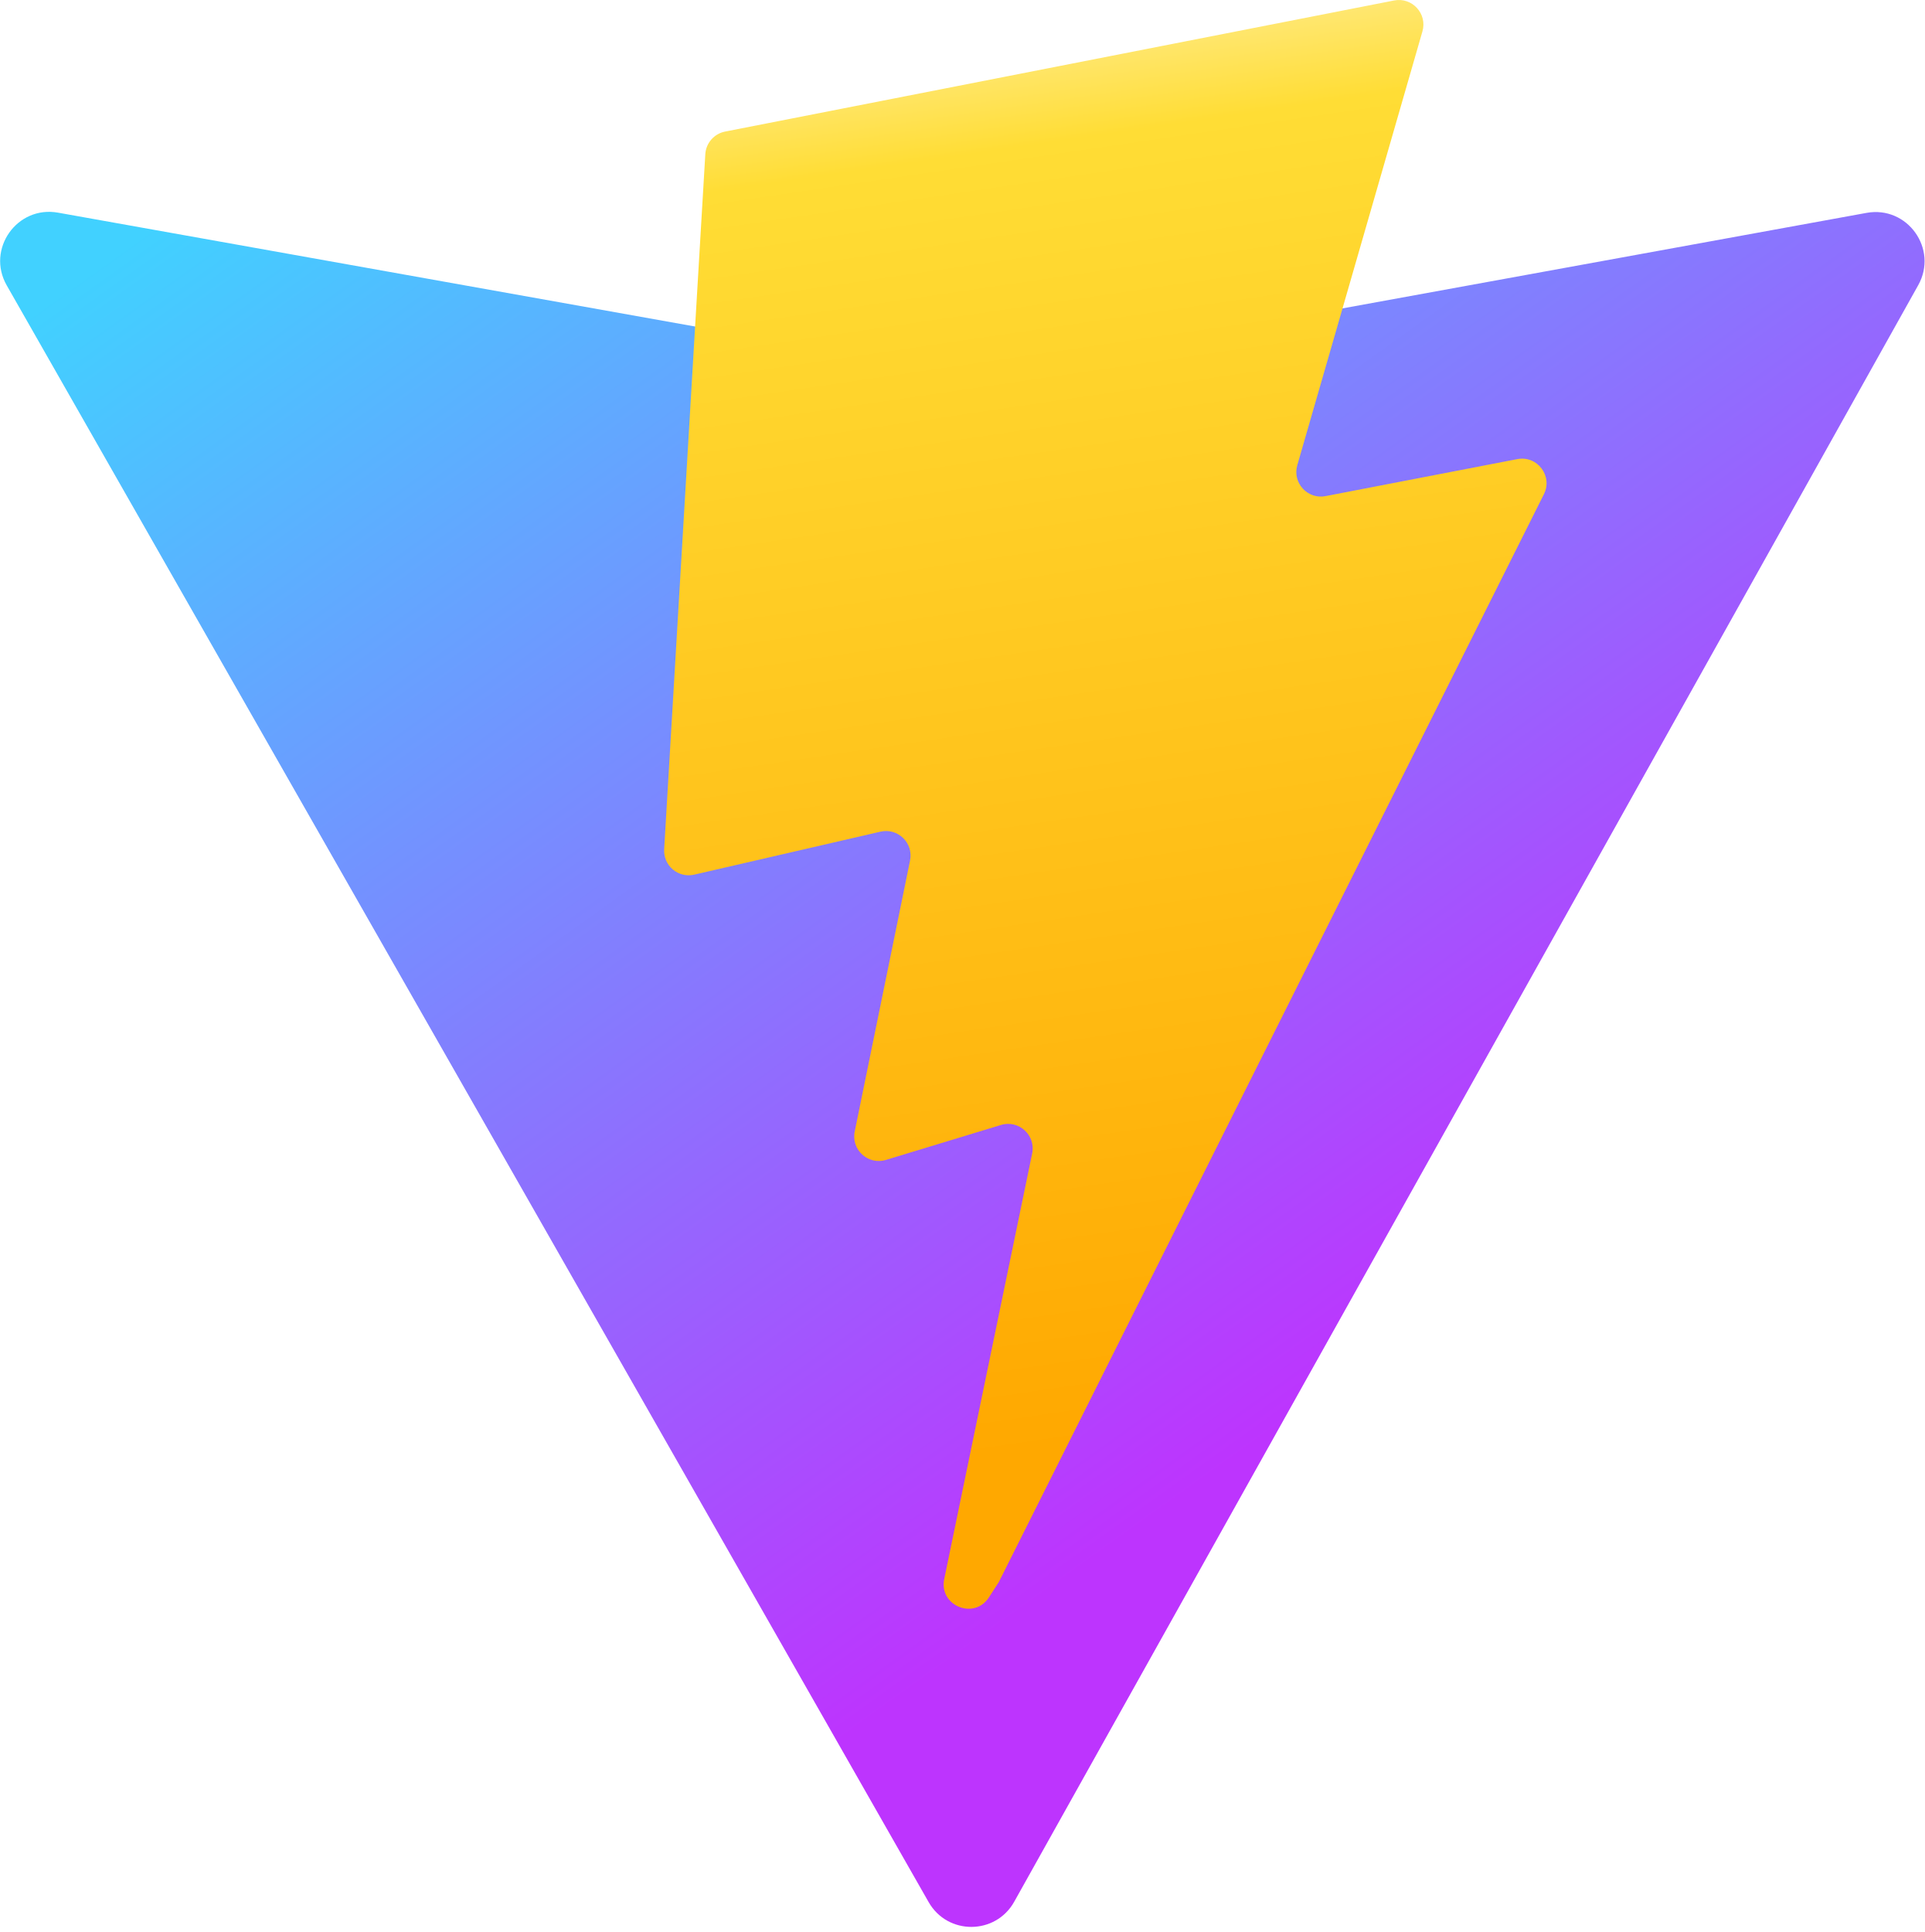
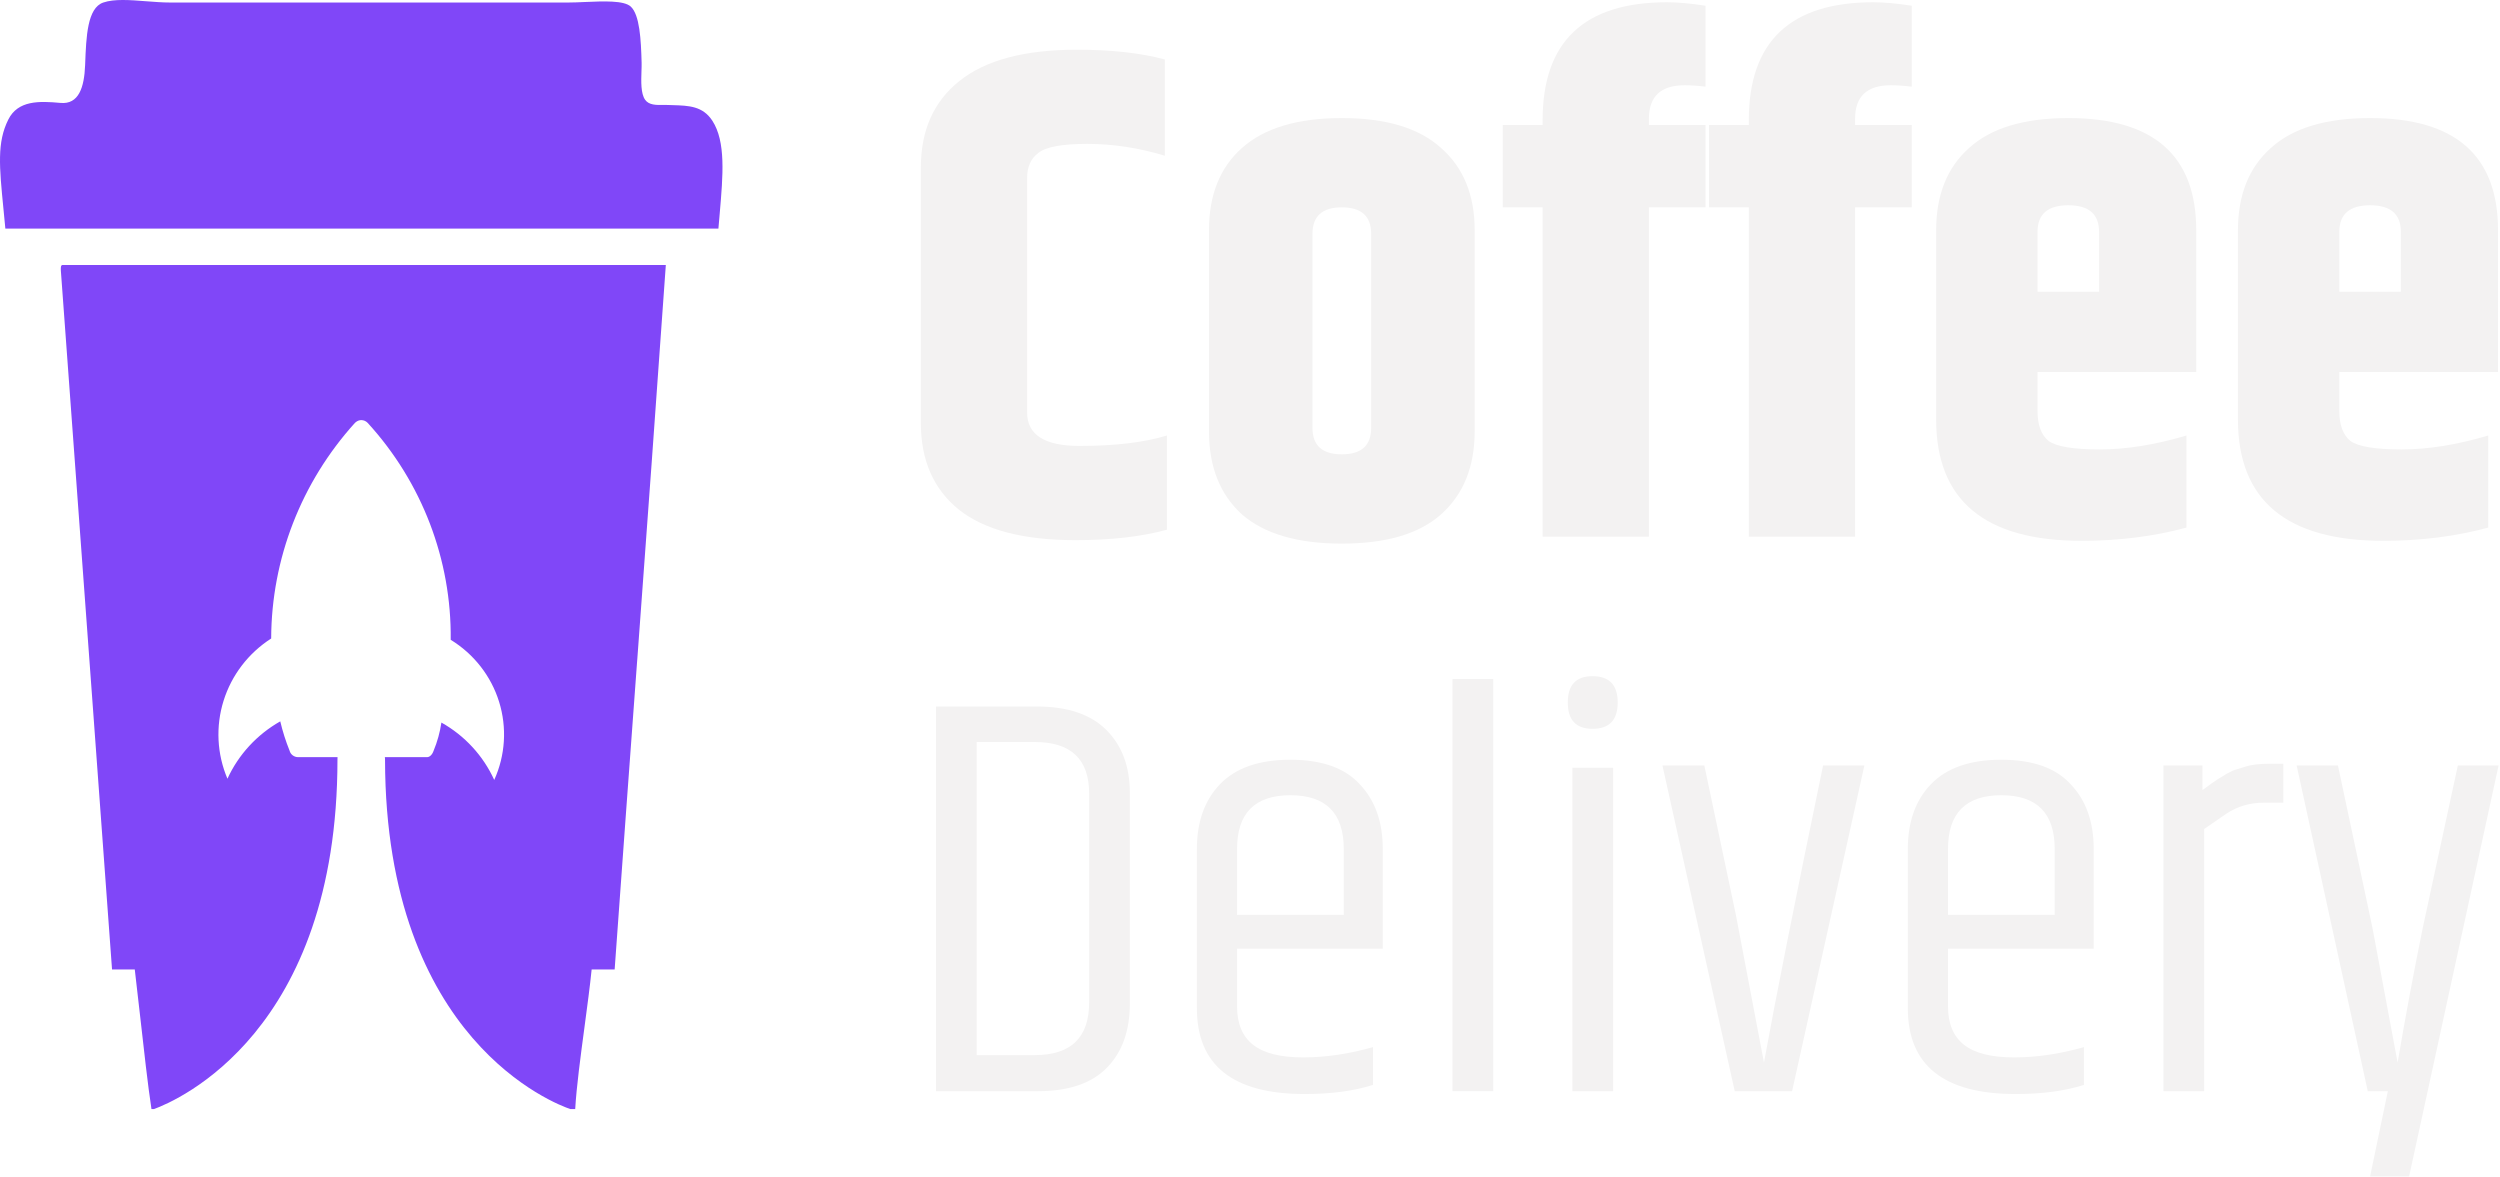
- <svg xmlns="http://www.w3.org/2000/svg" aria-hidden="true" role="img" class="iconify iconify--logos" width="31.88" height="32" preserveAspectRatio="xMidYMid meet" viewBox="0 0 256 257">
-   <defs>
-     <linearGradient id="IconifyId1813088fe1fbc01fb466" x1="-.828%" x2="57.636%" y1="7.652%" y2="78.411%">
-       <stop offset="0%" stop-color="#41D1FF" />
-       <stop offset="100%" stop-color="#BD34FE" />
-     </linearGradient>
-     <linearGradient id="IconifyId1813088fe1fbc01fb467" x1="43.376%" x2="50.316%" y1="2.242%" y2="89.03%">
-       <stop offset="0%" stop-color="#FFEA83" />
-       <stop offset="8.333%" stop-color="#FFDD35" />
-       <stop offset="100%" stop-color="#FFA800" />
-     </linearGradient>
-   </defs>
-   <path fill="url(#IconifyId1813088fe1fbc01fb466)" d="M255.153 37.938L134.897 252.976c-2.483 4.44-8.862 4.466-11.382.048L.875 37.958c-2.746-4.814 1.371-10.646 6.827-9.67l120.385 21.517a6.537 6.537 0 0 0 2.322-.004l117.867-21.483c5.438-.991 9.574 4.796 6.877 9.62Z" />
-   <path fill="url(#IconifyId1813088fe1fbc01fb467)" d="M185.432.063L96.44 17.501a3.268 3.268 0 0 0-2.634 3.014l-5.474 92.456a3.268 3.268 0 0 0 3.997 3.378l24.777-5.718c2.318-.535 4.413 1.507 3.936 3.838l-7.361 36.047c-.495 2.426 1.782 4.5 4.151 3.78l15.304-4.649c2.372-.72 4.652 1.36 4.15 3.788l-11.698 56.621c-.732 3.542 3.979 5.473 5.943 2.437l1.313-2.028l72.516-144.72c1.215-2.423-.88-5.186-3.54-4.672l-25.505 4.922c-2.396.462-4.435-1.77-3.759-4.114l16.646-57.705c.677-2.35-1.37-4.583-3.769-4.113Z" />
+ <svg xmlns="http://www.w3.org/2000/svg" width="85" height="40" viewBox="0 0 85 40" fill="none">
+   <path d="M24.218 4.102C23.893 3.606 23.419 3.591 22.88 3.575C22.818 3.573 22.756 3.572 22.694 3.569C22.646 3.567 22.593 3.568 22.538 3.568C22.319 3.572 22.063 3.576 21.934 3.392C21.784 3.179 21.799 2.767 21.81 2.426C21.814 2.319 21.817 2.218 21.815 2.134C21.794 1.343 21.75 0.504 21.445 0.223C21.215 0.012 20.527 0.041 19.892 0.068C19.686 0.077 19.486 0.086 19.309 0.086H5.796C5.524 0.086 5.239 0.063 4.958 0.042C4.412 -0.001 3.885 -0.042 3.511 0.086C2.968 0.271 2.931 1.247 2.896 2.165L2.894 2.215C2.865 2.973 2.677 3.558 2.055 3.499C1.33 3.432 0.609 3.41 0.282 4.066C-0.105 4.842 -0.025 5.654 0.118 7.108C0.138 7.316 0.16 7.537 0.182 7.772H24.426C24.44 7.6 24.455 7.43 24.47 7.263C24.583 5.954 24.682 4.814 24.218 4.102Z" fill="#8047F8" />
+   <path fill-rule="evenodd" clip-rule="evenodd" d="M2.07 9.215C2.449 14.339 2.823 19.47 3.198 24.601L3.198 24.604C3.401 27.39 3.605 30.176 3.809 32.961H4.582C4.635 33.397 4.695 33.935 4.759 34.502C4.888 35.654 5.03 36.926 5.15 37.708H5.236C6.024 37.42 11.471 35.092 11.474 25.822C11.473 25.795 11.473 25.769 11.476 25.743H10.13C10.065 25.742 10.002 25.72 9.951 25.681C9.899 25.641 9.862 25.586 9.846 25.524C9.715 25.2 9.609 24.866 9.529 24.526C8.738 24.974 8.109 25.656 7.733 26.477C7.376 25.637 7.329 24.698 7.601 23.827C7.873 22.955 8.446 22.206 9.22 21.709C9.229 19.004 10.242 16.397 12.066 14.38L12.095 14.355C12.148 14.309 12.216 14.284 12.286 14.283C12.327 14.284 12.367 14.293 12.404 14.309C12.441 14.326 12.475 14.35 12.503 14.38C14.348 16.4 15.355 19.032 15.324 21.753C16.112 22.236 16.697 22.985 16.969 23.861C17.241 24.737 17.183 25.681 16.804 26.518C16.43 25.696 15.801 25.012 15.008 24.567C14.959 24.897 14.87 25.219 14.742 25.527C14.698 25.658 14.609 25.743 14.521 25.743H13.085C13.088 25.758 13.089 25.774 13.09 25.79L13.091 25.794V25.801C13.091 25.815 13.091 25.829 13.091 25.842C13.11 35.378 18.902 37.543 19.39 37.708H19.557C19.6 36.957 19.739 35.921 19.874 34.91C19.967 34.214 20.059 33.53 20.116 32.961H20.898C21.149 29.453 21.407 25.955 21.664 22.456L21.664 22.454L21.665 22.453C21.994 17.979 22.323 13.504 22.638 9.009H2.12C2.061 9.02 2.065 9.117 2.07 9.215ZM12.286 14.283L12.284 14.283H12.287L12.286 14.283Z" fill="#8047F8" />
+   <path d="M31.309 5.698C31.309 4.433 31.745 3.453 32.616 2.757C33.504 2.045 34.835 1.69 36.61 1.69C37.783 1.69 38.781 1.8 39.605 2.022V5.295C38.718 5.026 37.838 4.892 36.967 4.892C36.111 4.892 35.556 4.995 35.303 5.2C35.049 5.39 34.922 5.674 34.922 6.054V14.024C34.922 14.783 35.516 15.162 36.705 15.162C37.909 15.162 38.9 15.044 39.676 14.807V18.009C38.821 18.246 37.783 18.365 36.562 18.365C34.787 18.365 33.464 18.017 32.593 17.321C31.737 16.625 31.309 15.645 31.309 14.38V5.698Z" fill="#F3F2F2" />
+   <path d="M46.62 7.952C46.62 7.351 46.288 7.05 45.622 7.05C44.956 7.05 44.624 7.351 44.624 7.952V14.546C44.624 15.147 44.956 15.447 45.622 15.447C46.288 15.447 46.62 15.147 46.62 14.546V7.952ZM41.105 7.833C41.105 6.631 41.478 5.698 42.223 5.034C42.983 4.354 44.117 4.014 45.622 4.014C47.128 4.014 48.253 4.354 48.998 5.034C49.758 5.698 50.139 6.631 50.139 7.833V14.664C50.139 15.866 49.758 16.807 48.998 17.487C48.253 18.151 47.128 18.483 45.622 18.483C44.117 18.483 42.983 18.151 42.223 17.487C41.478 16.807 41.105 15.866 41.105 14.664V7.833Z" fill="#F3F2F2" />
+   <path d="M52.449 4.085C52.449 1.413 53.86 0.077 56.681 0.077C57.045 0.077 57.481 0.116 57.988 0.195V2.947C57.734 2.915 57.497 2.899 57.275 2.899C56.467 2.899 56.063 3.279 56.063 4.038V4.251H57.988V7.05H56.063V18.246H52.449V7.05H51.094V4.251H52.449V4.085Z" fill="#F3F2F2" />
+   <path d="M59.46 4.085C59.46 1.413 60.87 0.077 63.691 0.077C64.056 0.077 64.492 0.116 64.999 0.195V2.947C64.745 2.915 64.508 2.899 64.286 2.899C63.477 2.899 63.073 3.279 63.073 4.038V4.251H64.999V7.05H63.073V18.246H59.46V7.05H58.105V4.251H59.46V4.085Z" fill="#F3F2F2" />
+   <path d="M65.829 14.261V7.833C65.829 6.631 66.201 5.698 66.946 5.034C67.691 4.354 68.816 4.014 70.322 4.014C73.222 4.014 74.672 5.287 74.672 7.833V12.648H69.276V13.976C69.276 14.451 69.403 14.791 69.656 14.996C69.926 15.186 70.504 15.281 71.392 15.281C72.295 15.281 73.278 15.123 74.339 14.807V17.938C73.23 18.238 72.041 18.388 70.774 18.388C67.477 18.388 65.829 17.012 65.829 14.261ZM69.276 9.92H71.368V7.88C71.368 7.28 71.019 6.979 70.322 6.979C69.625 6.979 69.276 7.28 69.276 7.88V9.92Z" fill="#F3F2F2" />
+   <path d="M76.09 14.261V7.833C76.09 6.631 76.462 5.698 77.207 5.034C77.952 4.354 79.077 4.014 80.583 4.014C83.483 4.014 84.933 5.287 84.933 7.833V12.648H79.537V13.976C79.537 14.451 79.664 14.791 79.917 14.996C80.187 15.186 80.765 15.281 81.653 15.281C82.556 15.281 83.538 15.123 84.6 14.807V17.938C83.491 18.238 82.302 18.388 81.034 18.388C77.738 18.388 76.09 17.012 76.09 14.261ZM79.537 9.92H81.629V7.88C81.629 7.28 81.28 6.979 80.583 6.979C79.886 6.979 79.537 7.28 79.537 7.88V9.92Z" fill="#F3F2F2" />
+   <path d="M37.031 26.98C37.031 25.812 36.413 25.228 35.178 25.228H33.208V35.874H35.178C36.413 35.874 37.031 35.277 37.031 34.083V26.98ZM31.823 24.021H35.255C36.296 24.021 37.083 24.287 37.616 24.819C38.149 25.351 38.415 26.065 38.415 26.96V34.122C38.415 35.044 38.155 35.77 37.635 36.302C37.115 36.834 36.335 37.1 35.294 37.1H31.823V24.021Z" fill="#F3F2F2" />
+   <path d="M40.694 34.278V28.867C40.694 27.946 40.955 27.213 41.475 26.668C42.008 26.11 42.807 25.831 43.874 25.831C44.94 25.831 45.727 26.11 46.234 26.668C46.754 27.213 47.014 27.946 47.014 28.867V32.254H42.06V34.22C42.06 34.804 42.242 35.238 42.606 35.524C42.97 35.809 43.536 35.952 44.303 35.952C45.07 35.952 45.863 35.835 46.682 35.602V36.886C46.032 37.094 45.259 37.197 44.361 37.197C41.917 37.197 40.694 36.224 40.694 34.278ZM42.06 31.106H45.688V28.867C45.688 27.648 45.083 27.038 43.874 27.038C42.664 27.038 42.06 27.648 42.06 28.867V31.106Z" fill="#F3F2F2" />
+   <path d="M49.385 23.087H50.77V37.1H49.385V23.087Z" fill="#F3F2F2" />
+   <path d="M54.144 24.78C53.585 24.78 53.305 24.482 53.305 23.885C53.305 23.288 53.585 22.99 54.144 22.99C54.716 22.99 55.002 23.288 55.002 23.885C55.002 24.482 54.716 24.78 54.144 24.78ZM53.461 26.104H54.846V37.1H53.461V26.104Z" fill="#F3F2F2" />
+   <path d="M61.985 26.026H63.389L60.931 37.1H58.981L56.523 26.026H57.947L59.02 31.106L59.975 36.127C60.366 33.973 61.035 30.606 61.985 26.026Z" fill="#F3F2F2" />
+   <path d="M64.866 34.278V28.867C64.866 27.946 65.126 27.213 65.647 26.668C66.18 26.11 66.979 25.831 68.046 25.831C69.112 25.831 69.899 26.11 70.406 26.668C70.926 27.213 71.186 27.946 71.186 28.867V32.254H66.232V34.22C66.232 34.804 66.414 35.238 66.778 35.524C67.142 35.809 67.707 35.952 68.475 35.952C69.242 35.952 70.035 35.835 70.854 35.602V36.886C70.204 37.094 69.43 37.197 68.533 37.197C66.089 37.197 64.866 36.224 64.866 34.278ZM66.232 31.106H69.86V28.867C69.86 27.648 69.255 27.038 68.046 27.038C66.836 27.038 66.232 27.648 66.232 28.867V31.106Z" fill="#F3F2F2" />
+   <path d="M77.146 25.968H77.633V27.291H76.97C76.502 27.291 76.079 27.414 75.702 27.661C75.585 27.739 75.332 27.914 74.942 28.186V37.1H73.557V26.026H74.883V26.863C74.922 26.837 75.02 26.766 75.176 26.649C75.345 26.532 75.442 26.467 75.468 26.454C75.507 26.428 75.592 26.376 75.722 26.299C75.865 26.221 75.969 26.175 76.034 26.162C76.112 26.136 76.216 26.104 76.346 26.065C76.541 26 76.808 25.968 77.146 25.968Z" fill="#F3F2F2" />
+   <path d="M83.567 26.026H84.952L81.909 40H80.583L81.187 37.1H80.504L78.086 26.026H79.49L80.661 31.534L81.519 36.127C81.779 34.596 82.065 33.065 82.377 31.534L83.567 26.026Z" fill="#F3F2F2" />
</svg>
